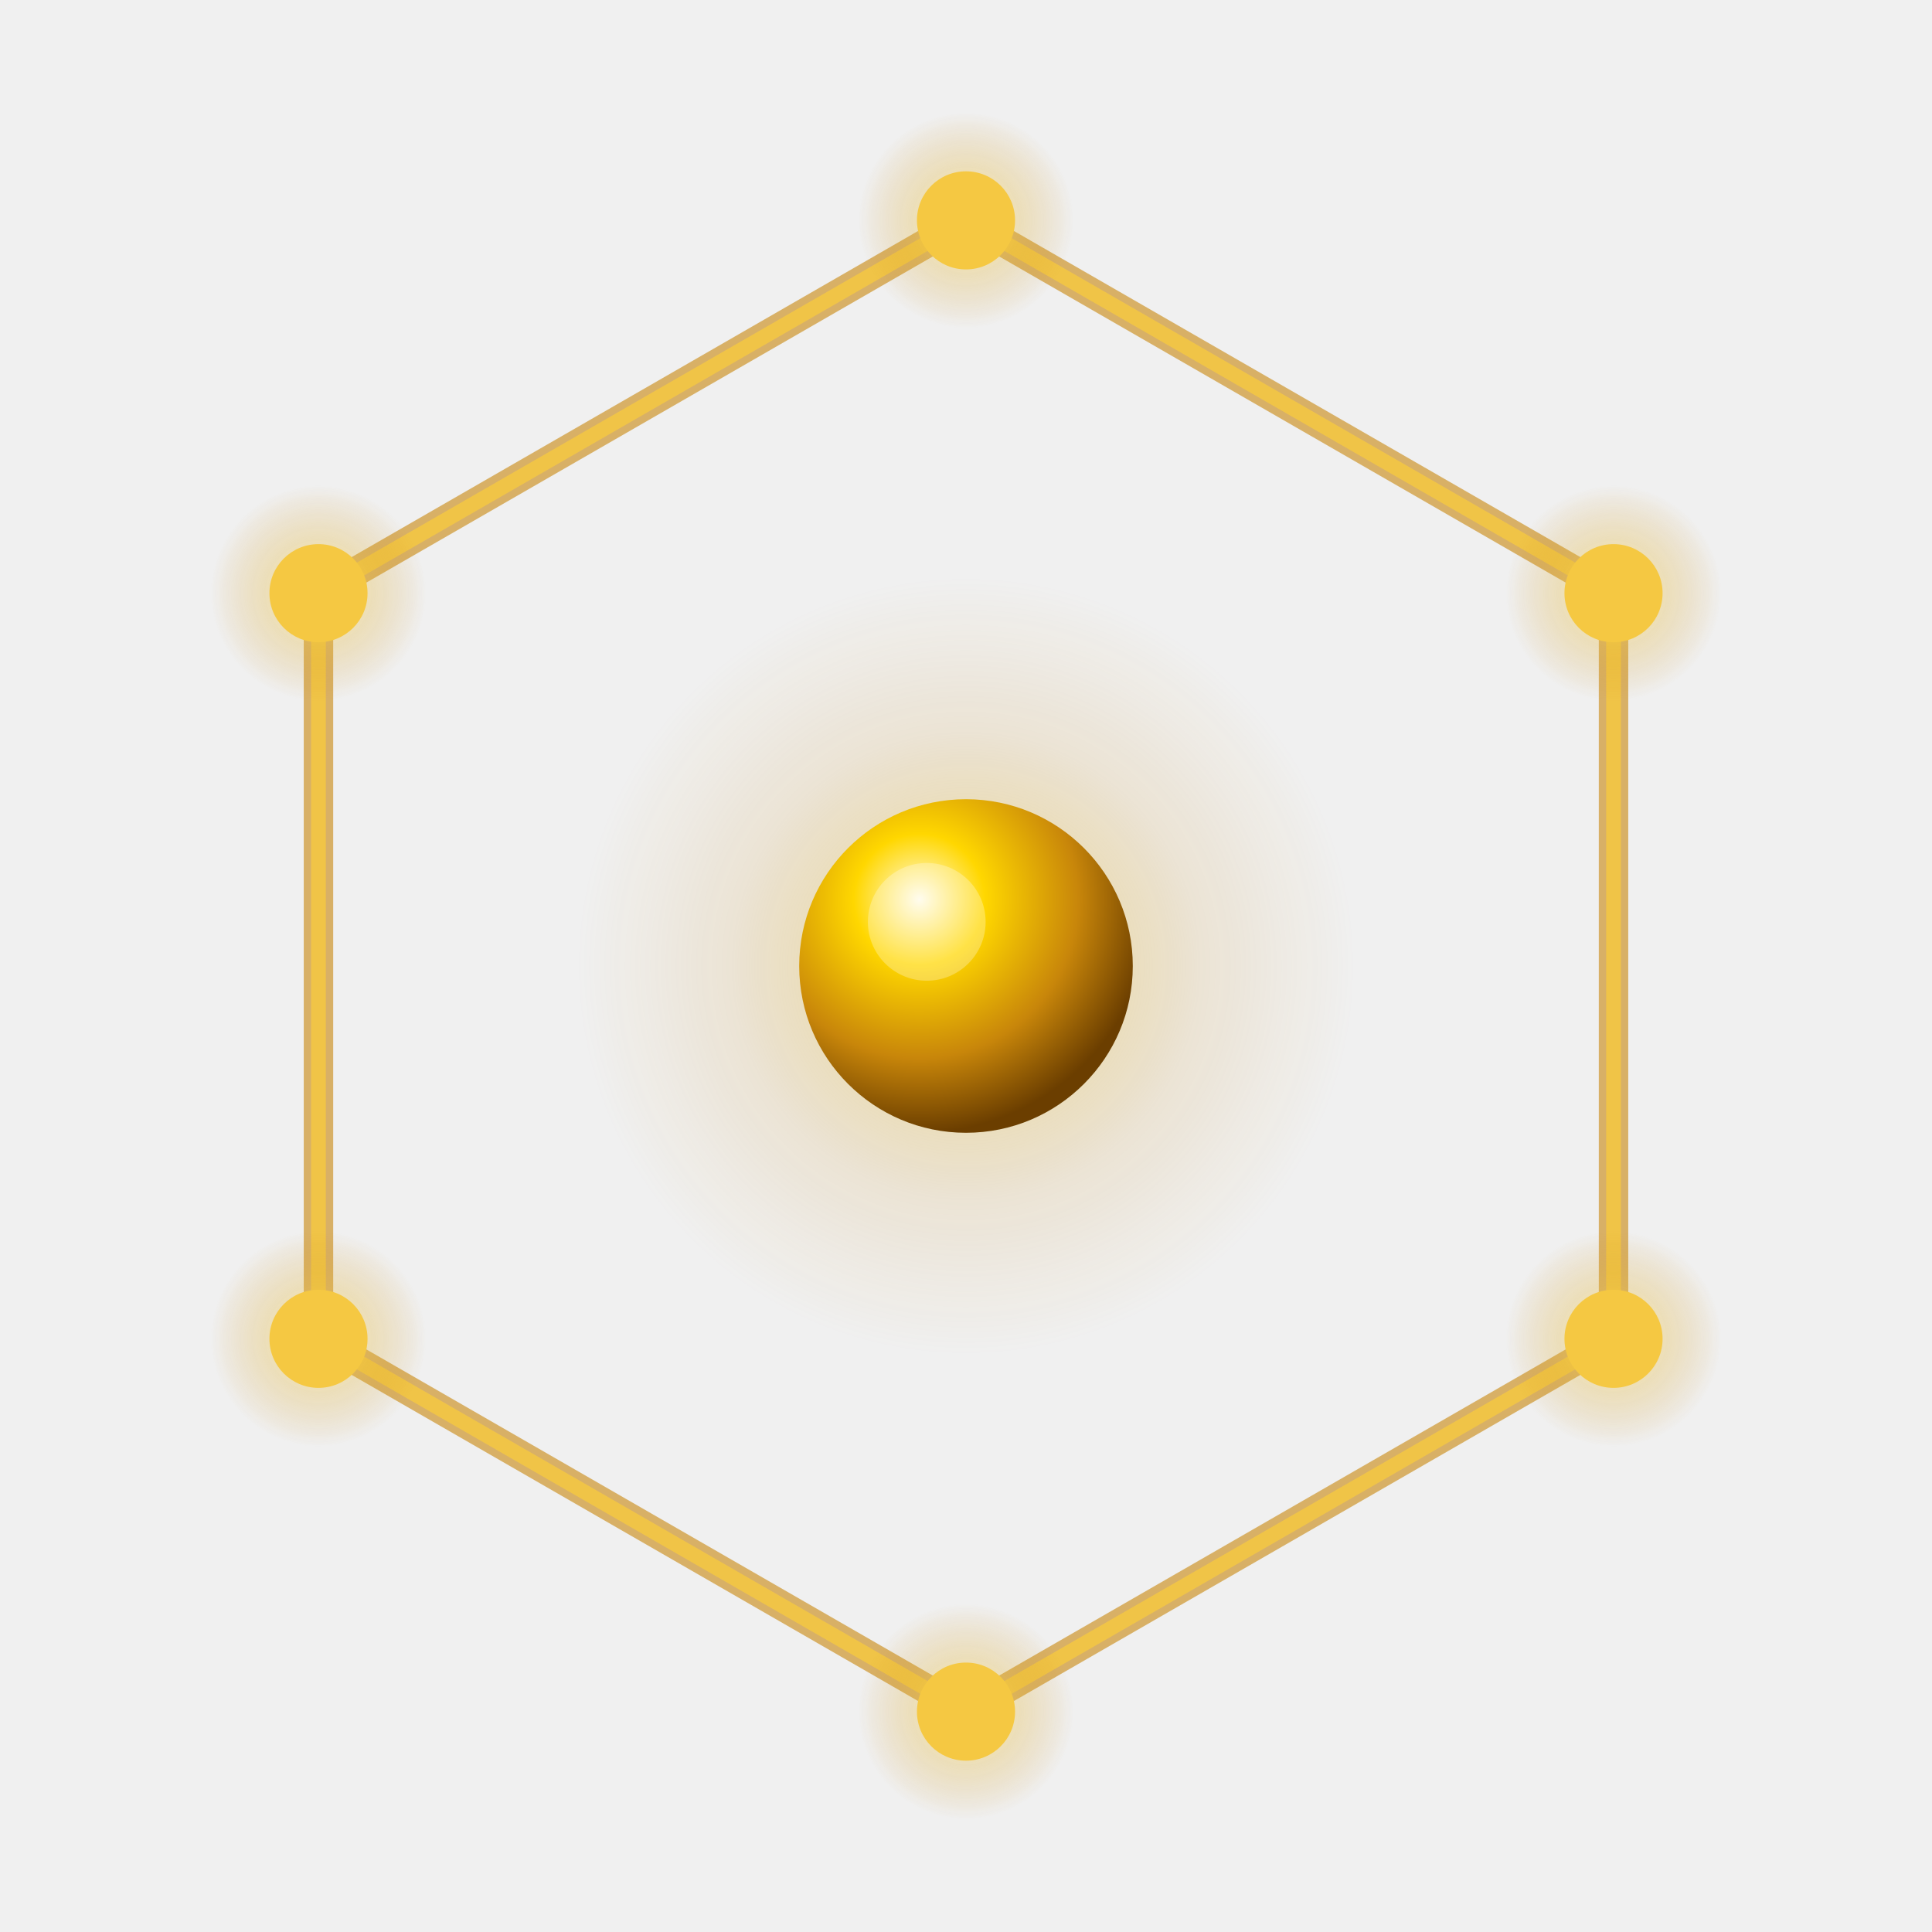
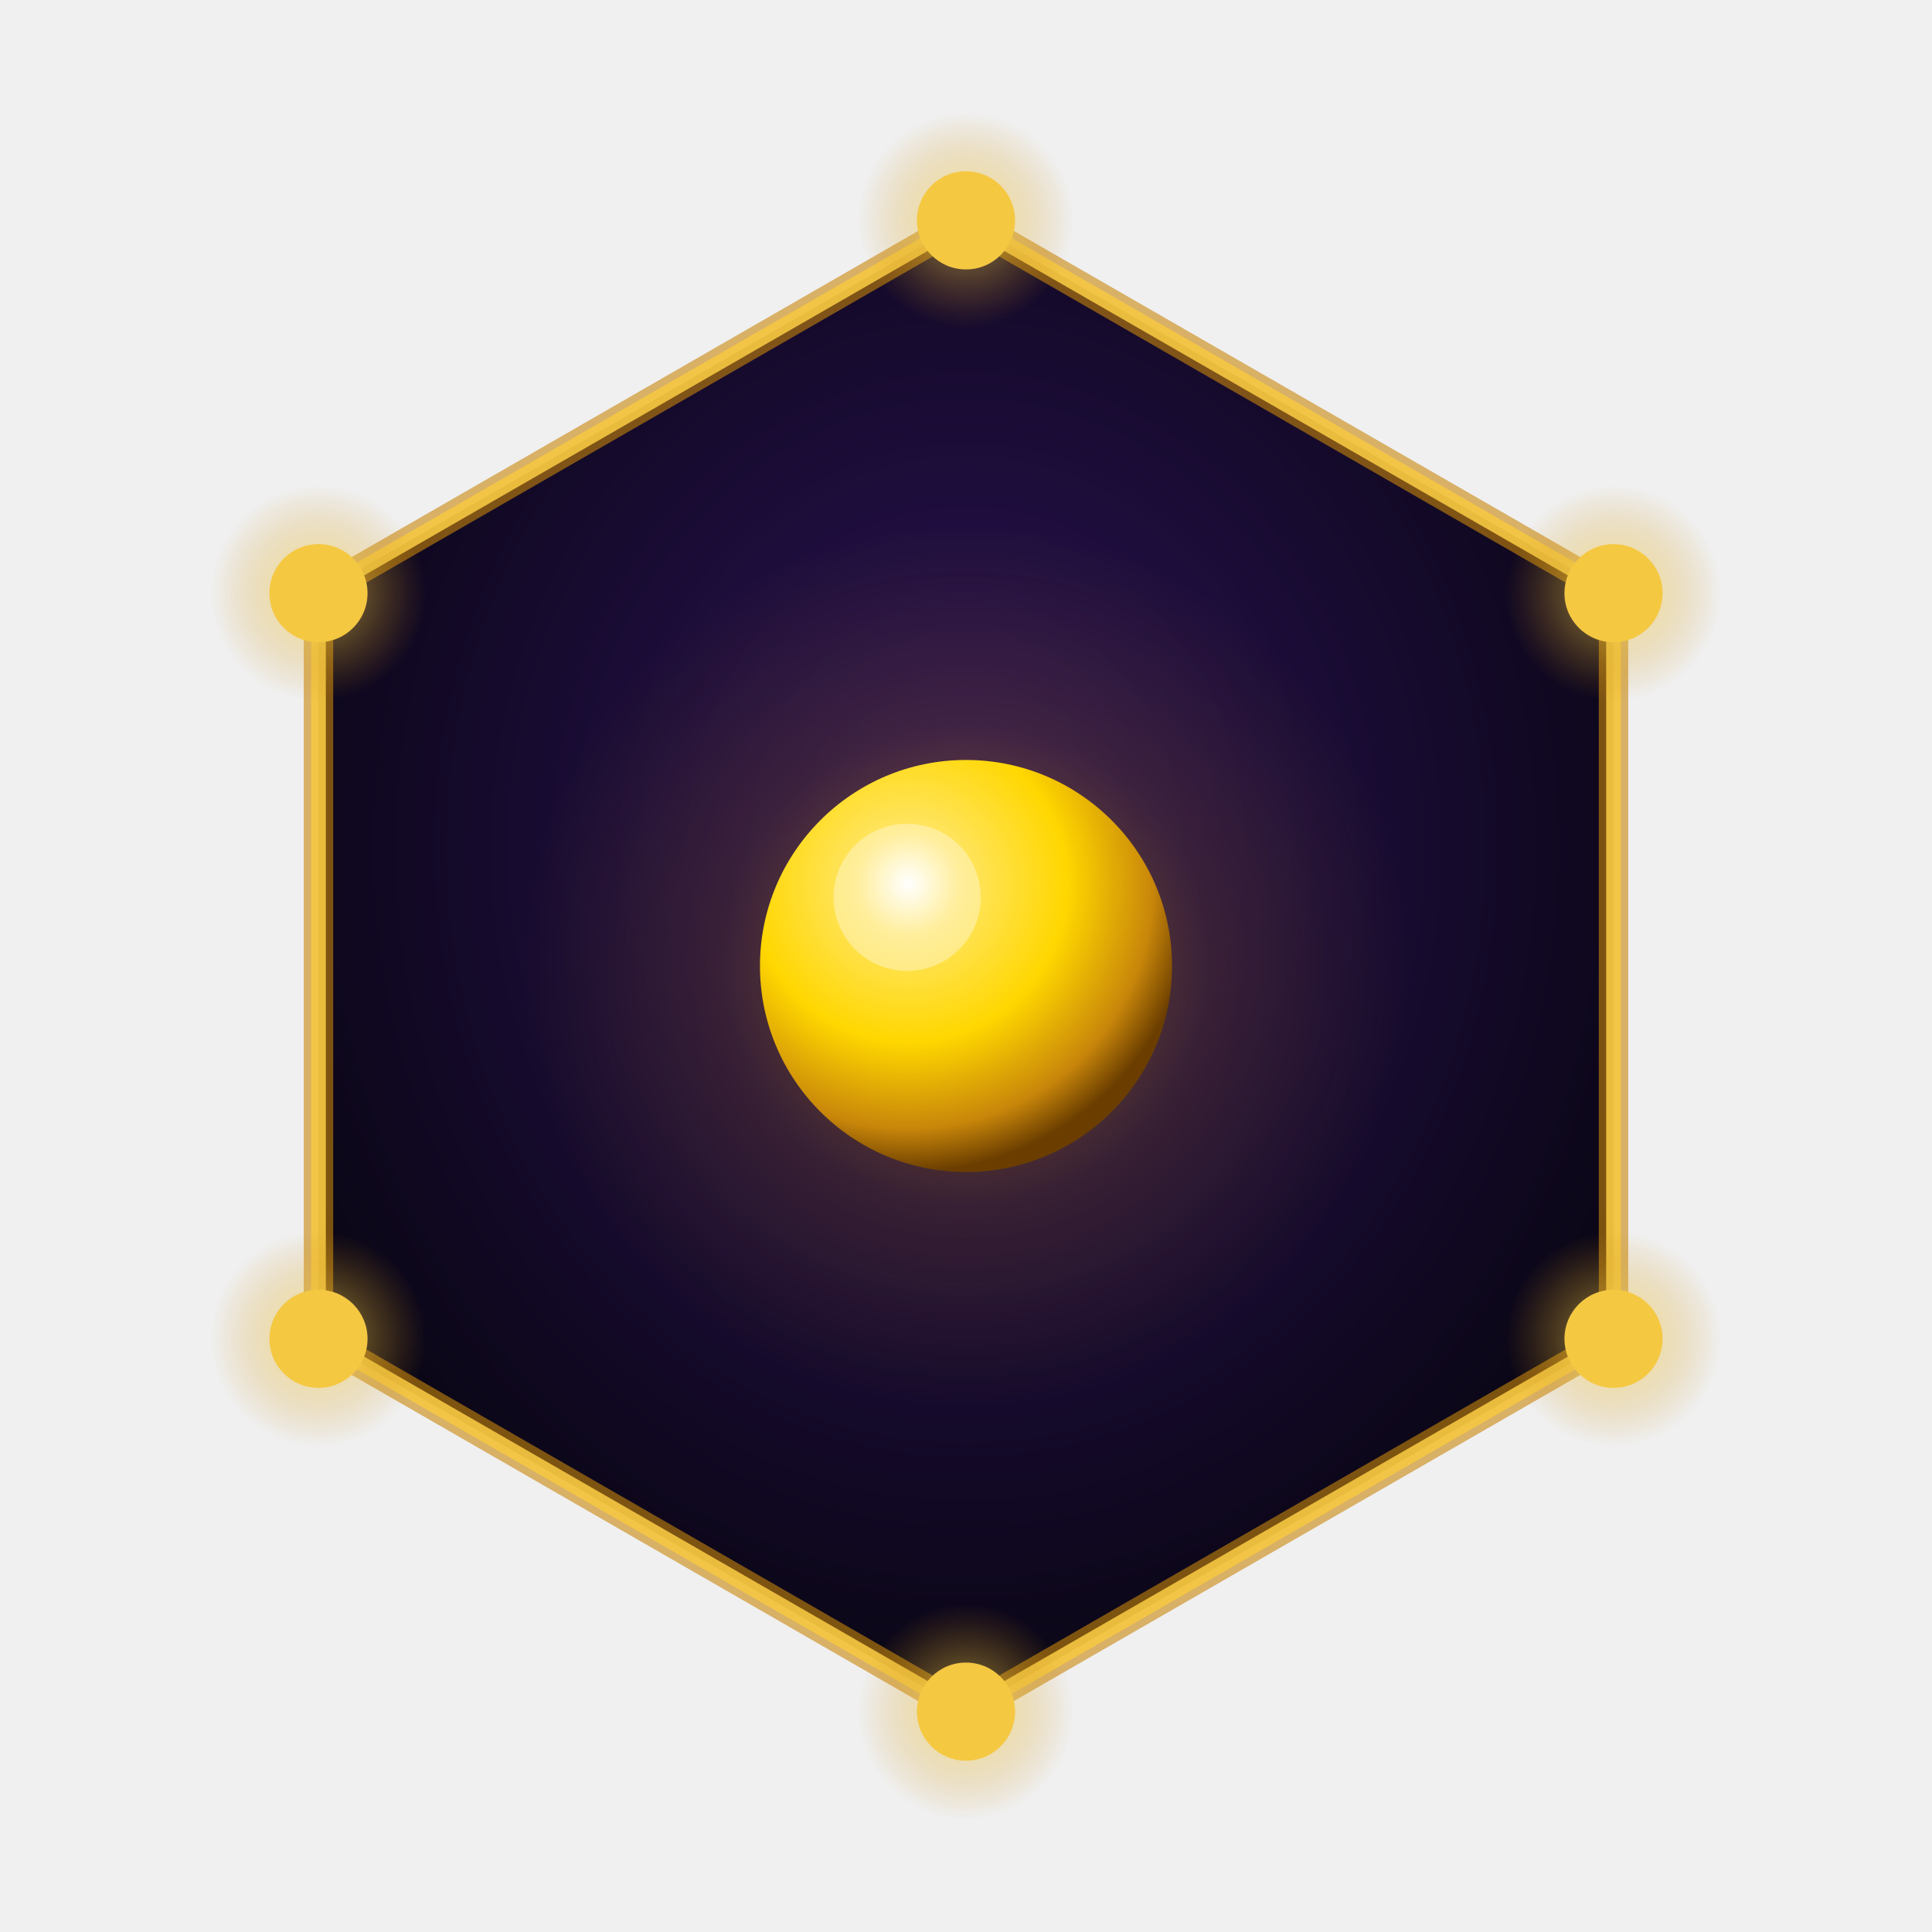
<svg xmlns="http://www.w3.org/2000/svg" viewBox="0 0 512 512">
  <defs>
+     <radialGradient id="bg" cx="50%" cy="42%" r="62%">
+       <stop offset="0%" stop-color="#2B1257" />
+       <stop offset="100%" stop-color="#07050F" />
+     </radialGradient>
    <radialGradient id="orb" cx="36%" cy="30%" r="70%">
-       <stop offset="0%" stop-color="#FFFBE8" />
-       <stop offset="28%" stop-color="#FFD700" />
-       <stop offset="68%" stop-color="#C8860A" />
+       <stop offset="0%" stop-color="#FFFFFF" />
+       <stop offset="18%" stop-color="#FFE566" />
+       <stop offset="55%" stop-color="#FFD700" />
+       <stop offset="85%" stop-color="#C8860A" />
      <stop offset="100%" stop-color="#6B3E00" />
    </radialGradient>
    <radialGradient id="halo" cx="50%" cy="50%" r="50%">
-       <stop offset="0%" stop-color="#FFD700" stop-opacity="0.45" />
-       <stop offset="60%" stop-color="#C8860A" stop-opacity="0.12" />
+       <stop offset="0%" stop-color="#FFD700" stop-opacity="0.55" />
+       <stop offset="55%" stop-color="#C8860A" stop-opacity="0.15" />
      <stop offset="100%" stop-color="#C8860A" stop-opacity="0" />
    </radialGradient>
    <radialGradient id="ng" cx="50%" cy="50%" r="50%">
      <stop offset="0%" stop-color="#FFE566" stop-opacity="0.9" />
      <stop offset="100%" stop-color="#C8860A" stop-opacity="0" />
    </radialGradient>
  </defs>
  <g transform="translate(256,256) scale(1.3) translate(-256,-256)">
+     <polygon points="256,104 388,180 388,332 256,408 124,332 124,180" fill="url(#bg)" />
    <g stroke="#C8860A" stroke-width="6" stroke-linecap="round" opacity="0.6">
      <line x1="256" y1="104" x2="388" y2="180" />
      <line x1="388" y1="180" x2="388" y2="332" />
      <line x1="388" y1="332" x2="256" y2="408" />
      <line x1="256" y1="408" x2="124" y2="332" />
      <line x1="124" y1="332" x2="124" y2="180" />
      <line x1="124" y1="180" x2="256" y2="104" />
    </g>
-     <g stroke="#F5C842" stroke-width="3" stroke-linecap="round" opacity="0.85">
+     <g stroke="#F5C842" stroke-width="3" stroke-linecap="round" opacity="0.9">
      <line x1="256" y1="104" x2="388" y2="180" />
      <line x1="388" y1="180" x2="388" y2="332" />
      <line x1="388" y1="332" x2="256" y2="408" />
      <line x1="256" y1="408" x2="124" y2="332" />
      <line x1="124" y1="332" x2="124" y2="180" />
      <line x1="124" y1="180" x2="256" y2="104" />
    </g>
-     <g opacity="0.65">
+     <g opacity="0.7">
      <circle cx="256" cy="104" r="22" fill="url(#ng)" />
      <circle cx="388" cy="180" r="22" fill="url(#ng)" />
      <circle cx="388" cy="332" r="22" fill="url(#ng)" />
      <circle cx="256" cy="408" r="22" fill="url(#ng)" />
      <circle cx="124" cy="332" r="22" fill="url(#ng)" />
      <circle cx="124" cy="180" r="22" fill="url(#ng)" />
    </g>
    <g fill="#F5C842">
      <circle cx="256" cy="104" r="10" />
      <circle cx="388" cy="180" r="10" />
      <circle cx="388" cy="332" r="10" />
      <circle cx="256" cy="408" r="10" />
      <circle cx="124" cy="332" r="10" />
      <circle cx="124" cy="180" r="10" />
    </g>
-     <circle cx="256" cy="256" r="80" fill="url(#halo)" />
-     <circle cx="256" cy="256" r="34" fill="url(#orb)" />
-     <circle cx="248" cy="247" r="12" fill="white" opacity="0.28" />
+     <circle cx="256" cy="256" r="90" fill="url(#halo)" />
+     <circle cx="256" cy="256" r="42" fill="url(#orb)" />
+     <circle cx="244" cy="242" r="15" fill="white" opacity="0.35" />
  </g>
</svg>
